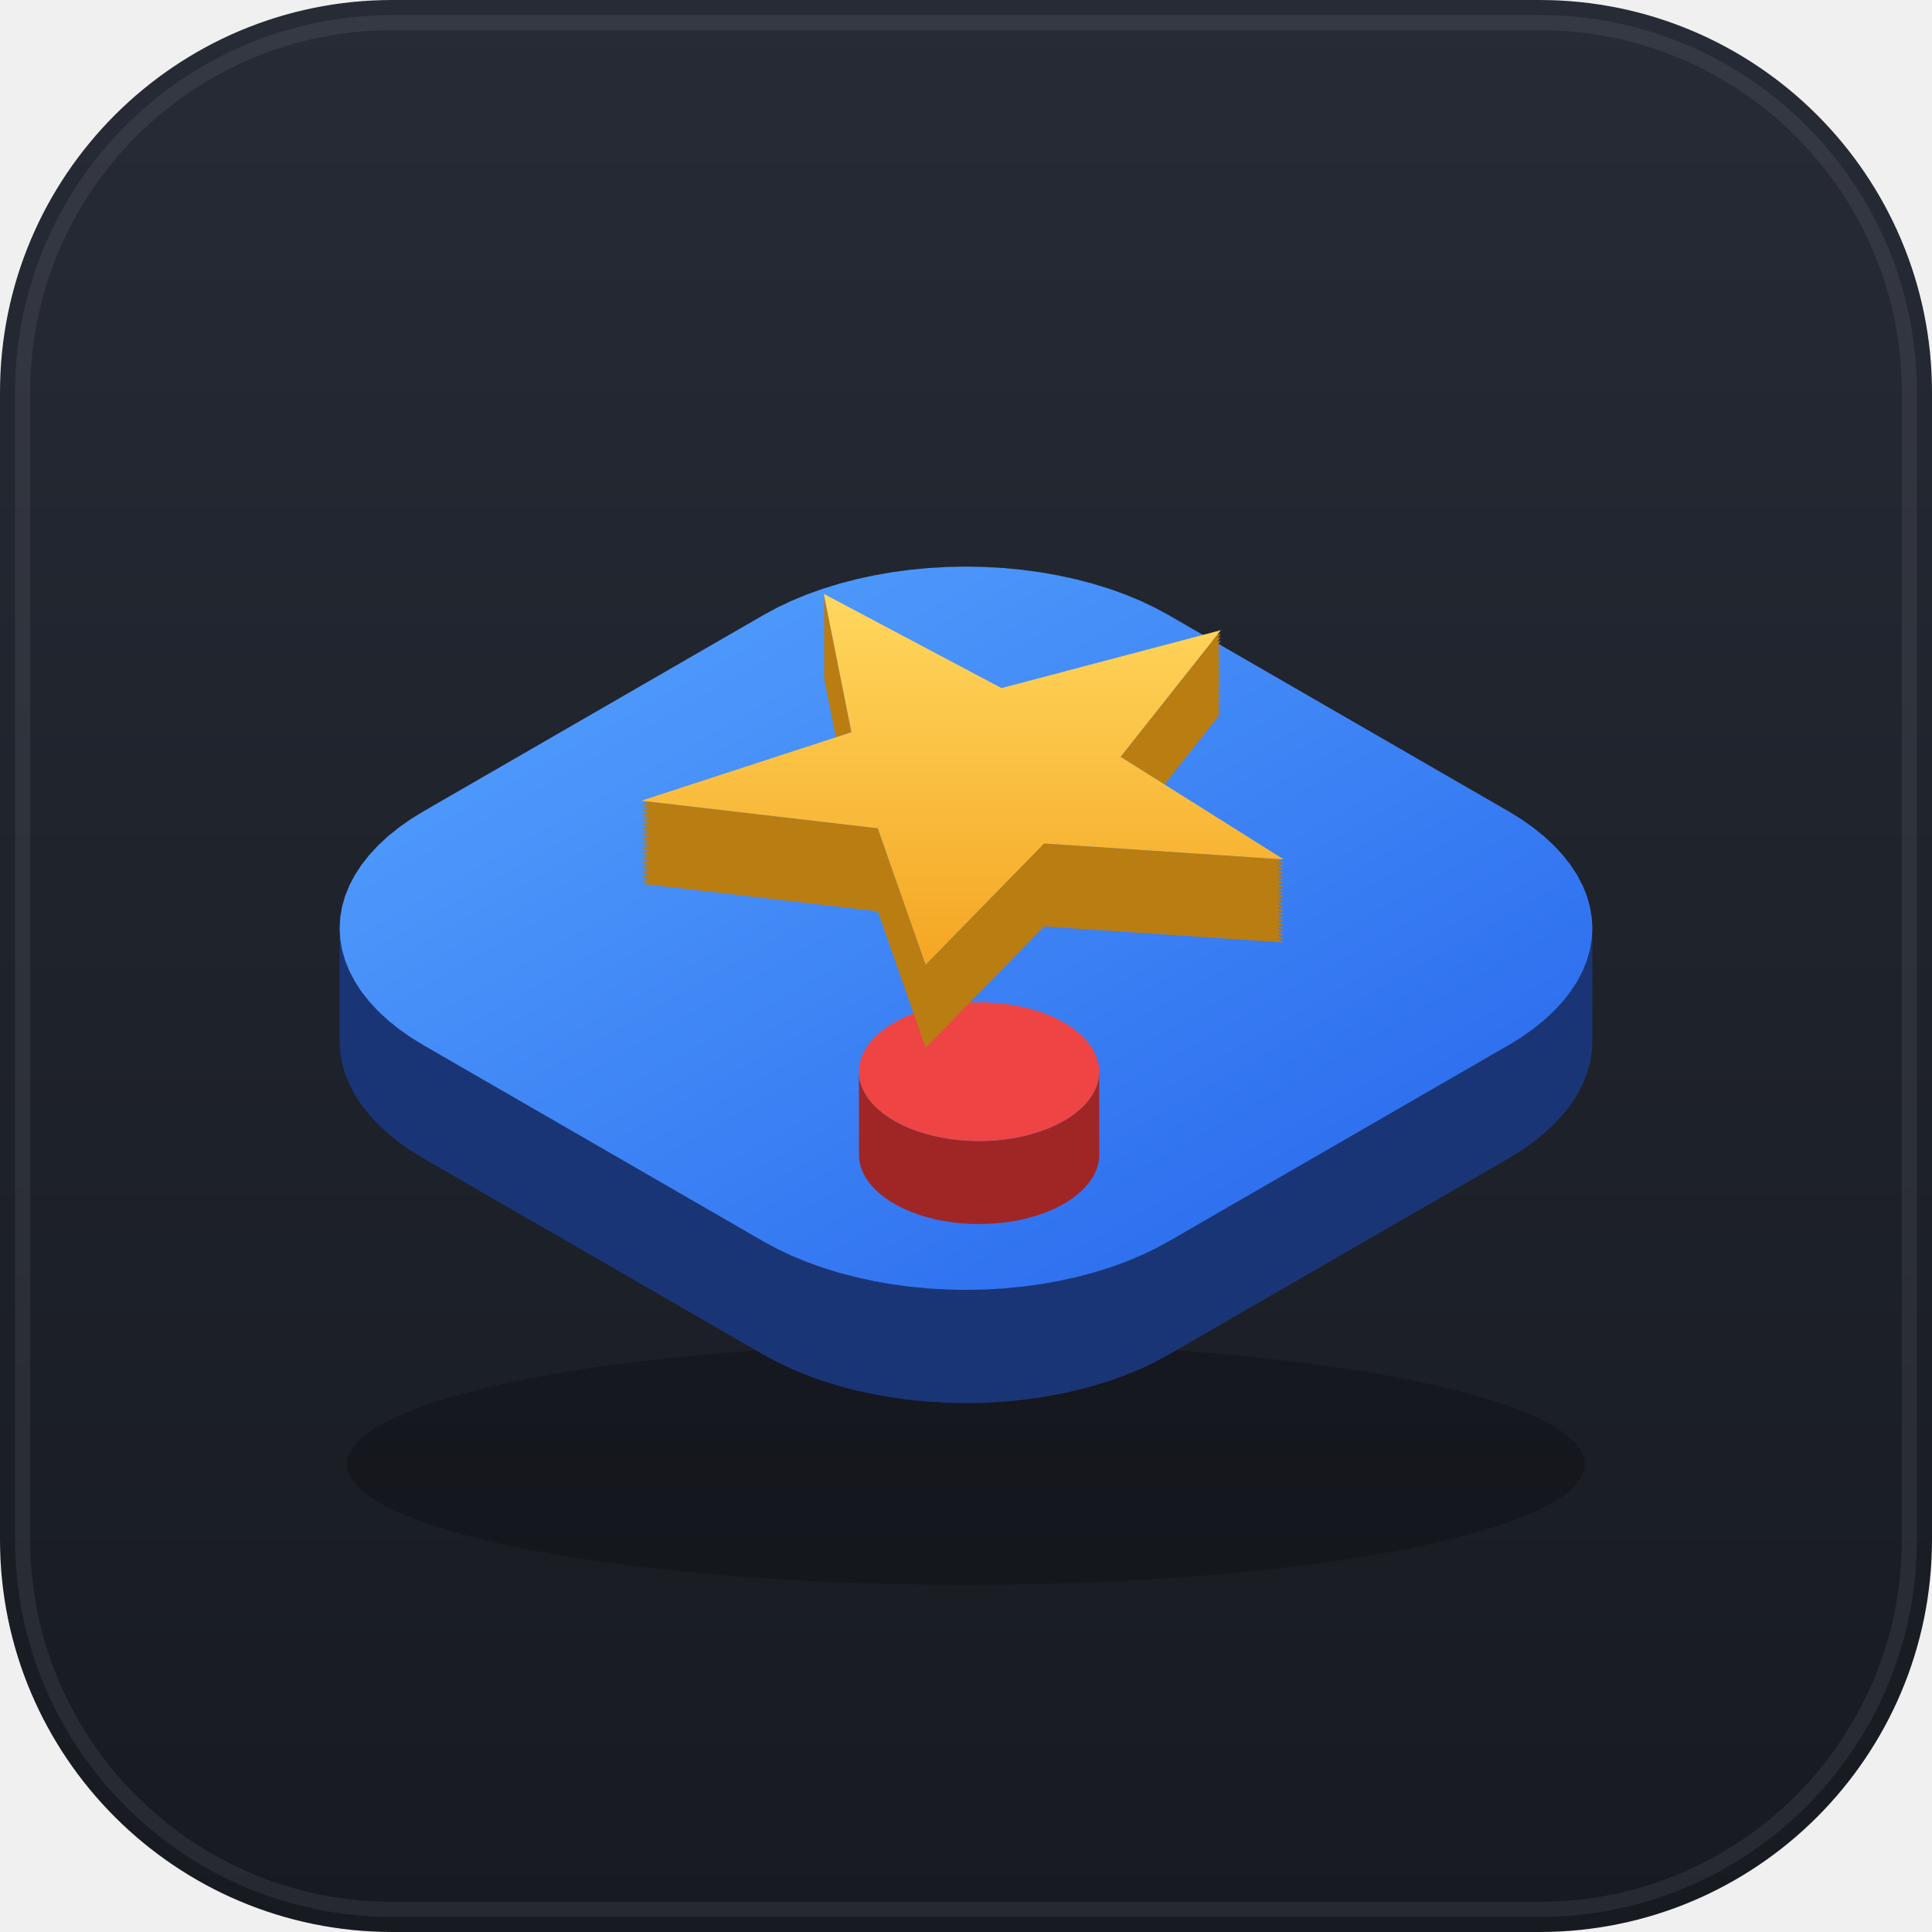
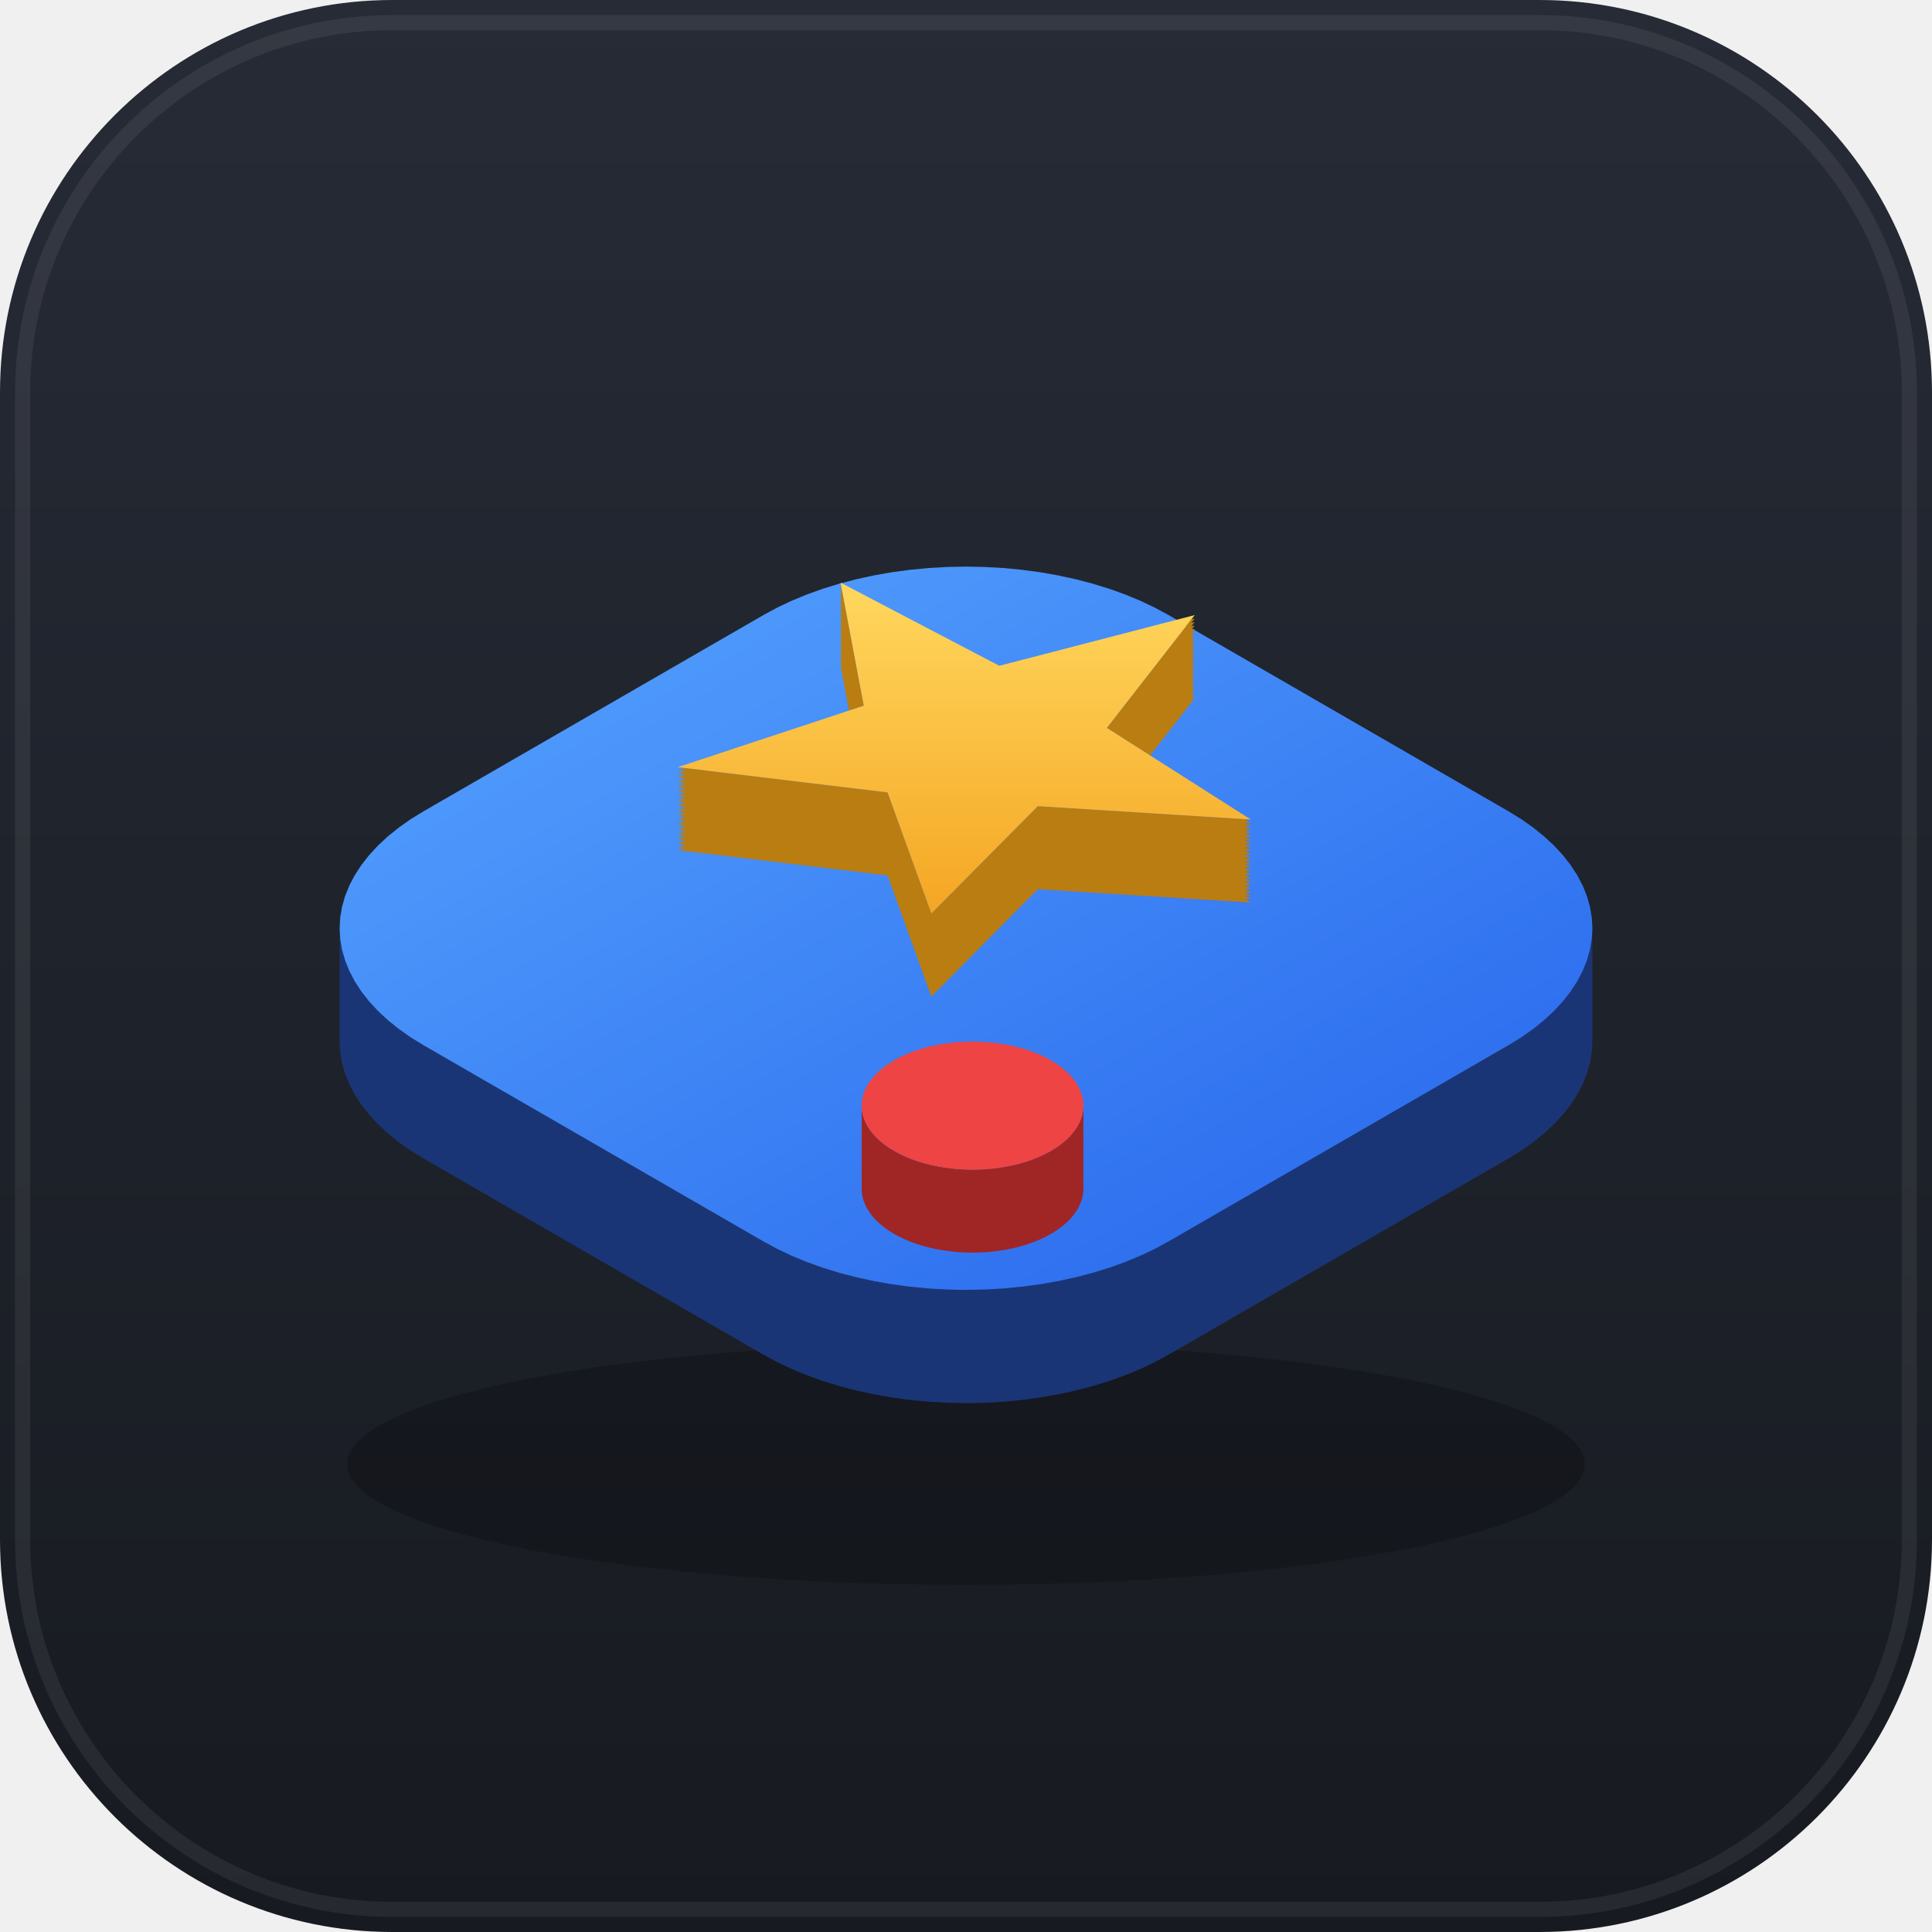
<svg xmlns="http://www.w3.org/2000/svg" viewBox="0 0 512 512">
  <defs>
    <linearGradient id="bg" x1="0" y1="0" x2="0" y2="1">
      <stop offset="0" stop-color="#262b36" />
      <stop offset="1" stop-color="#171a20" />
    </linearGradient>
    <linearGradient id="ptop" x1="0" y1="0" x2="1" y2="1">
      <stop offset="0" stop-color="#57a5ff" />
      <stop offset="1" stop-color="#2563eb" />
    </linearGradient>
    <linearGradient id="stop" x1="0" y1="0" x2="0" y2="1">
      <stop offset="0" stop-color="#ffd75e" />
      <stop offset="1" stop-color="#f5a623" />
    </linearGradient>
  </defs>
  <rect width="512" height="512" rx="104" fill="url(#bg)" />
  <rect x="6" y="6" width="500" height="500" rx="98" fill="none" stroke="#ffffff" stroke-opacity="0.07" stroke-width="4" />
  <ellipse cx="256" cy="388" rx="164" ry="32" fill="#000000" opacity="0.22" />
  <path d="M90.03 261.63L90.00 262.25L90.03 262.88L90.00 263.50L90.03 264.13L90.00 264.75L90.03 265.38L90.00 266.00L90.03 266.63L90.00 267.25L90.03 267.88L90.00 268.50L90.03 269.13L90.00 269.75L90.03 270.38L90.00 271.00L90.03 271.63L90.00 272.25L90.03 272.88L90.00 273.50L90.03 274.13L90.00 274.75L90.03 275.38L90.00 276.00L90.16 278.87L90.65 281.72L91.46 284.55L92.59 287.35L94.03 290.09L95.78 292.78L97.83 295.39L100.17 297.92L102.80 300.36L105.69 302.69L108.84 304.91L112.24 307.00L202.31 359.00L205.93 360.96L209.77 362.78L213.81 364.45L218.03 365.97L222.42 367.32L226.94 368.50L231.59 369.51L236.35 370.35L241.19 371.00L246.09 371.47L251.03 371.75L256.00 371.84L260.97 371.75L265.91 371.47L270.81 371.00L275.65 370.35L280.41 369.51L285.06 368.50L289.58 367.32L293.97 365.97L298.19 364.45L302.23 362.78L306.07 360.96L309.69 359.00L399.76 307.00L403.16 304.91L406.31 302.69L409.20 300.36L411.83 297.92L414.17 295.39L416.22 292.78L417.97 290.09L419.41 287.35L420.54 284.55L421.35 281.72L421.84 278.87L422.00 276.00L421.97 275.38L422.00 274.75L421.97 274.12L422.00 273.50L421.97 272.88L422.00 272.25L421.97 271.62L422.00 271.00L421.97 270.38L422.00 269.75L421.97 269.12L422.00 268.50L421.97 267.88L422.00 267.25L421.97 266.62L422.00 266.00L421.97 265.38L422.00 264.75L421.97 264.12L422.00 263.50L421.97 262.88L422.00 262.25L421.97 261.62L422.00 261.00L421.97 260.38L422.00 259.75L421.97 259.12L422.00 258.50L421.97 257.88L422.00 257.25L421.97 256.62L422.00 256.00L421.97 255.38L422.00 254.75L421.97 254.12L422.00 253.50L421.97 252.88L422.00 252.25L421.97 251.62L422.00 251.00L421.97 250.38L422.00 249.75L421.97 249.12L422.00 248.50L421.97 247.88L422.00 247.25L421.97 246.62L422.00 246.00L421.84 248.87L421.35 251.72L420.54 254.55L419.41 257.35L417.97 260.09L416.22 262.78L414.17 265.39L411.83 267.92L409.20 270.36L406.31 272.69L403.16 274.91L399.76 277.00L309.69 329.00L306.07 330.96L302.23 332.78L298.19 334.45L293.97 335.97L289.58 337.32L285.06 338.50L280.41 339.51L275.65 340.35L270.81 341.00L265.91 341.47L260.97 341.75L256.00 341.84L251.03 341.75L246.09 341.47L241.19 341.00L236.35 340.35L231.59 339.51L226.94 338.50L222.42 337.32L218.03 335.97L213.81 334.45L209.77 332.78L205.93 330.96L202.31 329.00L112.24 277.00L108.84 274.91L105.69 272.69L102.80 270.36L100.17 267.92L97.83 265.39L95.78 262.78L94.03 260.09L92.59 257.35L91.46 254.55L90.65 251.72L90.16 248.87L90.03 246.63L90.00 247.25L90.03 247.88L90.00 248.50L90.03 249.13L90.00 249.75L90.03 250.38L90.00 251.00L90.03 251.63L90.00 252.25L90.03 252.88L90.00 253.50L90.03 254.13L90.00 254.75L90.03 255.38L90.00 256.00L90.03 256.63L90.00 257.25L90.03 257.88L90.00 258.50L90.03 259.13L90.00 259.75L90.03 260.38L90.00 261.00Z" fill="#1a3576" fill-rule="evenodd" />
  <path d="M399.76 215.00L309.69 163.00L306.07 161.04L302.23 159.22L298.19 157.55L293.97 156.03L289.58 154.68L285.06 153.50L280.41 152.49L275.65 151.65L270.81 151.00L265.91 150.53L260.97 150.25L256.00 150.16L251.03 150.25L246.09 150.53L241.19 151.00L236.35 151.65L231.59 152.49L226.94 153.50L222.42 154.68L218.03 156.03L213.81 157.55L209.77 159.22L205.93 161.04L202.31 163.00L112.24 215.00L108.84 217.09L105.69 219.31L102.80 221.64L100.17 224.08L97.83 226.61L95.78 229.22L94.03 231.91L92.59 234.65L91.46 237.45L90.65 240.28L90.16 243.13L90.00 246.00L90.16 248.87L90.65 251.72L91.46 254.55L92.59 257.35L94.03 260.09L95.78 262.78L97.83 265.39L100.17 267.92L102.80 270.36L105.69 272.69L108.84 274.91L112.24 277.00L202.31 329.00L205.93 330.96L209.77 332.78L213.81 334.45L218.03 335.97L222.42 337.32L226.94 338.50L231.59 339.51L236.35 340.35L241.19 341.00L246.09 341.47L251.03 341.75L256.00 341.84L260.97 341.75L265.91 341.47L270.81 341.00L275.65 340.35L280.41 339.51L285.06 338.50L289.58 337.32L293.97 335.97L298.19 334.45L302.23 332.78L306.07 330.96L309.69 329.00L399.76 277.00L403.16 274.91L406.31 272.69L409.20 270.36L411.83 267.92L414.17 265.39L416.22 262.78L417.97 260.09L419.41 257.35L420.54 254.55L421.35 251.72L421.84 248.87L422.00 246.00L421.84 243.13L421.35 240.28L420.54 237.45L419.41 234.65L417.97 231.91L416.22 229.22L414.17 226.61L411.83 224.08L409.20 221.64L406.31 219.31L403.16 217.09Z" fill="url(#ptop)" fill-rule="evenodd" />
-   <path d="M227.65 295.46L227.62 295.92L227.65 296.38L227.62 296.83L227.65 297.29L227.62 297.75L227.65 298.21L227.62 298.67L227.65 299.12L227.62 299.58L227.65 300.04L227.62 300.50L227.65 300.96L227.62 301.42L227.65 301.88L227.62 302.33L227.65 302.79L227.62 303.25L227.65 303.71L227.62 304.17L227.65 304.62L227.62 305.08L227.65 305.54L227.62 306.00L227.69 307.20L227.89 308.40L228.23 309.59L228.71 310.76L229.31 311.91L230.04 313.04L230.90 314.13L231.89 315.19L232.99 316.21L234.20 317.19L235.52 318.12L236.95 319.00L238.47 319.82L240.08 320.59L241.77 321.29L243.54 321.92L245.38 322.49L247.28 322.99L249.23 323.41L251.22 323.76L253.25 324.03L255.31 324.23L257.38 324.35L259.46 324.38L261.55 324.35L263.62 324.23L265.68 324.03L267.71 323.76L269.70 323.41L271.65 322.99L273.55 322.49L275.39 321.92L277.16 321.29L278.85 320.59L280.46 319.82L281.98 319.00L283.41 318.12L284.73 317.19L285.94 316.21L287.04 315.19L288.02 314.13L288.88 313.04L289.62 311.91L290.22 310.76L290.70 309.59L291.04 308.40L291.24 307.20L291.31 306.00L291.28 305.54L291.31 305.08L291.28 304.62L291.31 304.17L291.28 303.71L291.31 303.25L291.28 302.79L291.31 302.33L291.28 301.88L291.31 301.42L291.28 300.96L291.31 300.50L291.28 300.04L291.31 299.58L291.28 299.12L291.31 298.67L291.28 298.21L291.31 297.75L291.28 297.29L291.31 296.83L291.28 296.38L291.31 295.92L291.28 295.46L291.31 295.00L291.28 294.54L291.31 294.08L291.28 293.62L291.31 293.17L291.28 292.71L291.31 292.25L291.28 291.79L291.31 291.33L291.28 290.88L291.31 290.42L291.28 289.96L291.31 289.50L291.28 289.04L291.31 288.58L291.28 288.12L291.31 287.67L291.28 287.21L291.31 286.75L291.28 286.29L291.31 285.83L291.28 285.38L291.31 284.92L291.28 284.46L291.31 284.00L291.24 285.20L291.04 286.40L290.70 287.59L290.22 288.76L289.62 289.91L288.88 291.04L288.02 292.13L287.04 293.19L285.94 294.21L284.73 295.19L283.41 296.12L281.98 297.00L280.46 297.82L278.85 298.59L277.16 299.29L275.39 299.92L273.55 300.49L271.65 300.99L269.70 301.41L267.71 301.76L265.68 302.03L263.62 302.23L261.55 302.35L259.46 302.38L257.38 302.35L255.31 302.23L253.25 302.03L251.22 301.76L249.23 301.41L247.28 300.99L245.38 300.49L243.54 299.92L241.77 299.29L240.08 298.59L238.47 297.82L236.95 297.00L235.52 296.12L234.20 295.19L232.99 294.21L231.89 293.19L230.90 292.13L230.04 291.04L229.31 289.91L228.71 288.76L228.23 287.59L227.89 286.40L227.69 285.20L227.65 284.46L227.62 284.92L227.65 285.38L227.62 285.83L227.65 286.29L227.62 286.75L227.65 287.21L227.62 287.67L227.65 288.12L227.62 288.58L227.65 289.04L227.62 289.50L227.65 289.96L227.62 290.42L227.65 290.88L227.62 291.33L227.65 291.79L227.62 292.25L227.65 292.71L227.62 293.17L227.65 293.62L227.62 294.08L227.65 294.54L227.62 295.00Z" fill="#a02626" fill-rule="evenodd" />
-   <path d="M281.98 297.00L283.41 296.12L284.73 295.19L285.94 294.21L287.04 293.19L288.02 292.13L288.88 291.04L289.62 289.91L290.22 288.76L290.70 287.59L291.04 286.40L291.24 285.20L291.31 284.00L291.24 282.80L291.04 281.60L290.70 280.41L290.22 279.24L289.62 278.09L288.88 276.96L288.02 275.87L287.04 274.81L285.94 273.79L284.73 272.81L283.41 271.88L281.98 271.00L280.46 270.18L278.85 269.41L277.16 268.71L275.39 268.08L273.55 267.51L271.65 267.01L269.70 266.59L267.71 266.24L265.68 265.97L263.62 265.77L261.55 265.65L259.46 265.62L257.38 265.65L255.31 265.77L253.25 265.97L251.22 266.24L249.23 266.59L247.28 267.01L245.38 267.51L243.54 268.08L241.77 268.71L240.08 269.41L238.47 270.18L236.95 271.00L235.52 271.88L234.20 272.81L232.99 273.79L231.89 274.81L230.90 275.87L230.04 276.96L229.31 278.09L228.71 279.24L228.23 280.41L227.89 281.60L227.69 282.80L227.62 284.00L227.69 285.20L227.89 286.40L228.23 287.59L228.71 288.76L229.31 289.91L230.04 291.04L230.90 292.13L231.89 293.19L232.99 294.21L234.20 295.19L235.52 296.12L236.95 297.00L238.47 297.82L240.08 298.59L241.77 299.29L243.54 299.92L245.38 300.49L247.28 300.99L249.23 301.41L251.22 301.76L253.25 302.03L255.31 302.23L257.38 302.35L259.46 302.38L261.55 302.35L263.62 302.23L265.68 302.03L267.71 301.76L269.70 301.41L271.65 300.99L273.55 300.49L275.39 299.92L277.16 299.29L278.85 298.59L280.46 297.82Z" fill="#ef4444" fill-rule="evenodd" />
-   <path d="M218.32 169.29L218.52 170.32L218.32 170.21L218.52 171.24L218.32 171.13L218.52 172.15L218.32 172.04L218.52 173.07L218.32 172.96L218.52 173.99L218.32 173.88L218.52 174.90L218.32 174.79L218.52 175.82L218.32 175.71L218.52 176.74L218.32 176.63L218.52 177.65L218.32 177.54L218.52 178.57L218.32 178.46L218.52 179.49L218.32 179.38L221.51 195.39L225.64 194.05L218.52 158.40L218.32 158.29L218.52 159.32L218.32 159.21L218.52 160.24L218.32 160.13L218.52 161.15L218.32 161.04L218.52 162.07L218.32 161.96L218.52 162.99L218.32 162.88L218.52 163.90L218.32 163.79L218.52 164.82L218.32 164.71L218.52 165.74L218.32 165.63L218.52 166.65L218.32 166.54L218.52 167.57L218.32 167.46L218.52 168.49L218.32 168.38L218.52 169.40ZM172.02 212.43L169.95 213.10L172.02 213.34L169.95 214.02L172.02 214.26L169.95 214.94L172.02 215.18L169.95 215.85L172.02 216.09L169.95 216.77L172.02 217.01L169.95 217.69L172.02 217.93L169.95 218.60L172.02 218.84L169.95 219.52L172.02 219.76L169.95 220.44L172.02 220.68L169.95 221.35L172.02 221.59L169.95 222.27L172.02 222.51L169.95 223.19L172.02 223.43L169.95 224.10L172.02 224.34L169.95 225.02L172.02 225.26L169.95 225.94L172.02 226.18L169.95 226.85L172.02 227.09L169.95 227.77L172.02 228.01L169.95 228.69L172.02 228.93L169.95 229.60L172.02 229.84L169.95 230.52L172.02 230.76L169.95 231.44L172.02 231.68L169.95 232.35L172.02 232.59L169.95 233.27L172.02 233.51L169.95 234.19L232.62 241.50L245.29 277.68L276.70 245.53L340.22 249.76L338.59 248.73L340.22 248.84L338.59 247.81L340.22 247.92L338.59 246.90L340.22 247.01L338.59 245.98L340.22 246.09L338.59 245.06L340.22 245.17L338.59 244.15L340.22 244.26L338.59 243.23L340.22 243.34L338.59 242.31L340.22 242.42L338.59 241.40L340.22 241.51L338.59 240.48L340.22 240.59L338.59 239.56L340.22 239.67L338.59 238.65L340.22 238.76L338.59 237.73L340.22 237.84L338.59 236.81L340.22 236.92L338.59 235.90L340.22 236.01L338.59 234.98L340.22 235.09L338.59 234.06L340.22 234.17L338.59 233.15L340.22 233.26L338.59 232.23L340.22 232.34L338.59 231.31L340.22 231.42L338.59 230.40L340.22 230.51L338.59 229.48L340.22 229.59L338.59 228.56L340.22 228.67L338.59 227.65L276.70 223.53L245.29 255.68L232.62 219.50L169.95 212.19ZM308.60 207.88L323.55 189.00L322.63 189.24L323.55 188.08L322.63 188.33L323.55 187.17L322.63 187.41L323.55 186.25L322.63 186.49L323.55 185.33L322.63 185.58L323.55 184.42L322.63 184.66L323.55 183.50L322.63 183.74L323.55 182.58L322.63 182.83L323.55 181.67L322.63 181.91L323.55 180.75L322.63 180.99L323.55 179.83L322.63 180.08L323.55 178.92L322.63 179.16L323.55 178.00L322.63 178.24L323.55 177.08L322.63 177.33L323.55 176.17L322.63 176.41L323.55 175.25L322.63 175.49L323.55 174.33L322.63 174.58L323.55 173.42L322.63 173.66L323.55 172.50L322.63 172.74L323.55 171.58L322.63 171.83L323.55 170.67L322.63 170.91L323.55 169.75L322.63 169.99L323.55 168.83L322.63 169.08L323.55 167.92L322.63 168.16L323.55 167.00L296.96 200.57L340.22 227.76Z" fill="#b97d12" fill-rule="evenodd" />
-   <path d="M323.55 167.00L296.96 200.57L340.22 227.76L276.70 223.53L245.29 255.68L232.62 219.50L169.95 212.19L225.64 194.05L218.32 157.38L265.40 182.35Z" fill="url(#stop)" fill-rule="evenodd" />
+   <path d="M228.36 304.46L228.34 304.92L228.36 305.38L228.34 305.83L228.36 306.29L228.34 306.75L228.36 307.21L228.34 307.67L228.36 308.12L228.34 308.58L228.36 309.04L228.34 309.50L228.36 309.96L228.34 310.42L228.36 310.88L228.34 311.33L228.36 311.79L228.34 312.25L228.36 312.71L228.34 313.17L228.36 313.62L228.34 314.08L228.36 314.54L228.34 315.00L228.40 316.11L228.59 317.22L228.90 318.31L229.34 319.39L229.90 320.46L230.58 321.49L231.37 322.51L232.28 323.49L233.29 324.43L234.41 325.33L235.63 326.19L236.95 327.00L238.35 327.76L239.84 328.46L241.40 329.11L243.04 329.70L244.73 330.22L246.48 330.68L248.28 331.07L250.12 331.39L252.00 331.64L253.90 331.83L255.81 331.93L257.73 331.97L259.65 331.93L261.57 331.83L263.47 331.64L265.34 331.39L267.18 331.07L268.98 330.68L270.73 330.22L272.43 329.70L274.06 329.11L275.63 328.46L277.11 327.76L278.52 327.00L279.83 326.19L281.05 325.33L282.17 324.43L283.19 323.49L284.09 322.51L284.89 321.49L285.57 320.46L286.12 319.39L286.56 318.31L286.87 317.22L287.06 316.11L287.13 315.00L287.10 314.54L287.13 314.08L287.10 313.62L287.13 313.17L287.10 312.71L287.13 312.25L287.10 311.79L287.13 311.33L287.10 310.88L287.13 310.42L287.10 309.96L287.13 309.50L287.10 309.04L287.13 308.58L287.10 308.12L287.13 307.67L287.10 307.21L287.13 306.75L287.10 306.29L287.13 305.83L287.10 305.38L287.13 304.92L287.10 304.46L287.13 304.00L287.10 303.54L287.13 303.08L287.10 302.62L287.13 302.17L287.10 301.71L287.13 301.25L287.10 300.79L287.13 300.33L287.10 299.88L287.13 299.42L287.10 298.96L287.13 298.50L287.10 298.04L287.13 297.58L287.10 297.12L287.13 296.67L287.10 296.21L287.13 295.75L287.10 295.29L287.13 294.83L287.10 294.38L287.13 293.92L287.10 293.46L287.13 293.00L287.06 294.11L286.87 295.22L286.56 296.31L286.12 297.39L285.57 298.46L284.89 299.49L284.09 300.51L283.19 301.49L282.17 302.43L281.05 303.33L279.83 304.19L278.52 305.00L277.11 305.76L275.63 306.46L274.06 307.11L272.43 307.70L270.73 308.22L268.98 308.68L267.18 309.07L265.34 309.39L263.47 309.64L261.57 309.83L259.65 309.93L257.73 309.97L255.81 309.93L253.90 309.83L252.00 309.64L250.12 309.39L248.28 309.07L246.48 308.68L244.73 308.22L243.04 307.70L241.40 307.11L239.84 306.46L238.35 305.76L236.95 305.00L235.63 304.19L234.41 303.33L233.29 302.43L232.28 301.49L231.37 300.51L230.58 299.49L229.90 298.46L229.34 297.39L228.90 296.31L228.59 295.22L228.40 294.11L228.36 293.46L228.34 293.92L228.36 294.38L228.34 294.83L228.36 295.29L228.34 295.75L228.36 296.21L228.34 296.67L228.36 297.12L228.34 297.58L228.36 298.04L228.34 298.50L228.36 298.96L228.34 299.42L228.36 299.88L228.34 300.33L228.36 300.79L228.34 301.25L228.36 301.71L228.34 302.17L228.36 302.62L228.34 303.08L228.36 303.54L228.34 304.00Z" fill="#a02626" fill-rule="evenodd" />
+   <path d="M278.52 305.00L279.83 304.19L281.05 303.33L282.17 302.43L283.19 301.49L284.09 300.51L284.89 299.49L285.57 298.46L286.12 297.39L286.56 296.31L286.87 295.22L287.06 294.11L287.13 293.00L287.06 291.89L286.87 290.78L286.56 289.69L286.12 288.61L285.57 287.54L284.89 286.51L284.09 285.49L283.19 284.51L282.17 283.57L281.05 282.67L279.83 281.81L278.52 281.00L277.11 280.24L275.63 279.54L274.06 278.89L272.43 278.30L270.73 277.78L268.98 277.32L267.18 276.93L265.34 276.61L263.47 276.36L261.57 276.17L259.65 276.07L257.73 276.03L255.81 276.07L253.90 276.17L252.00 276.36L250.12 276.61L248.28 276.93L246.48 277.32L244.73 277.78L243.04 278.30L241.40 278.89L239.84 279.54L238.35 280.24L236.95 281.00L235.63 281.81L234.41 282.67L233.29 283.57L232.28 284.51L231.37 285.49L230.58 286.51L229.90 287.54L229.34 288.61L228.90 289.69L228.59 290.78L228.40 291.89L228.34 293.00L228.40 294.11L228.59 295.22L228.90 296.31L229.34 297.39L229.90 298.46L230.58 299.49L231.37 300.51L232.28 301.49L233.29 302.43L234.41 303.33L235.63 304.19L236.95 305.00L238.35 305.76L239.84 306.46L241.40 307.11L243.04 307.70L244.73 308.22L246.48 308.68L248.28 309.07L250.12 309.39L252.00 309.64L253.90 309.83L255.81 309.93L257.73 309.97L259.65 309.93L261.57 309.83L263.47 309.64L265.34 309.39L267.18 309.07L268.98 308.68L270.73 308.22L272.43 307.70L274.06 307.11L275.63 306.46L277.11 305.76Z" fill="#ef4444" fill-rule="evenodd" />
+   <path d="M222.77 166.33L222.96 167.35L222.77 167.25L222.96 168.27L222.77 168.17L222.96 169.18L222.77 169.08L222.96 170.10L222.77 170.00L222.96 171.02L222.77 170.92L222.96 171.93L222.77 171.83L222.96 172.85L222.77 172.75L222.96 173.77L222.77 173.67L222.96 174.68L222.77 174.58L222.96 175.60L222.77 175.50L222.96 176.52L222.77 176.42L225.01 188.30L179.63 203.30L228.91 187.01L222.77 154.42L222.96 155.43L222.77 155.33L222.96 156.35L222.77 156.25L222.96 157.27L222.77 157.17L222.96 158.18L222.77 158.08L222.96 159.10L222.77 159.00L222.96 160.02L222.77 159.92L222.96 160.93L222.77 160.83L222.96 161.85L222.77 161.75L222.96 162.77L222.77 162.67L222.96 163.68L222.77 163.58L222.96 164.60L222.77 164.50L222.96 165.52L222.77 165.42L222.96 166.43ZM181.66 203.55L179.63 204.22L181.66 204.46L179.63 205.13L181.66 205.38L179.63 206.05L181.66 206.30L179.63 206.97L181.66 207.21L179.63 207.88L181.66 208.13L179.63 208.80L181.66 209.05L179.63 209.72L181.66 209.96L179.63 210.63L181.66 210.88L179.63 211.55L181.66 211.80L179.63 212.47L181.66 212.71L179.63 213.38L181.66 213.63L179.63 214.30L181.66 214.55L179.63 215.22L181.66 215.46L179.63 216.13L181.66 216.38L179.63 217.05L181.66 217.30L179.63 217.97L181.66 218.21L179.63 218.88L181.66 219.13L179.63 219.80L181.66 220.05L179.63 220.72L181.66 220.96L179.63 221.63L181.66 221.88L179.63 222.55L181.66 222.80L179.63 223.47L181.66 223.71L179.63 224.38L181.66 224.63L179.63 225.30L235.22 232.00L246.82 264.09L275.03 235.64L331.49 239.19L329.89 238.17L331.49 238.27L329.89 237.25L331.49 237.35L329.89 236.34L331.49 236.44L329.89 235.42L331.49 235.52L329.89 234.50L331.49 234.60L329.89 233.59L331.49 233.69L329.89 232.67L331.49 232.77L329.89 231.75L331.49 231.85L329.89 230.84L331.49 230.94L329.89 229.92L331.49 230.02L329.89 229.00L331.49 229.10L329.89 228.09L331.49 228.19L329.89 227.17L331.49 227.27L329.89 226.25L331.49 226.35L329.89 225.34L331.49 225.44L329.89 224.42L331.49 224.52L329.89 223.50L331.49 223.60L329.89 222.59L331.49 222.69L329.89 221.67L331.49 221.77L329.89 220.75L331.49 220.85L329.89 219.84L331.49 219.94L329.89 218.92L331.49 219.02L329.89 218.00L331.49 218.10L329.89 217.09L275.03 213.64L246.82 242.09L235.22 210.00L179.63 203.30ZM304.79 200.19L316.62 185.00L315.73 185.23L316.62 184.08L315.73 184.32L316.62 183.17L315.73 183.40L316.62 182.25L315.73 182.48L316.62 181.33L315.73 181.57L316.62 180.42L315.73 180.65L316.62 179.50L315.73 179.73L316.62 178.58L315.73 178.82L316.62 177.67L315.73 177.90L316.62 176.75L315.73 176.98L316.62 175.83L315.73 176.07L316.62 174.92L315.73 175.15L316.62 174.00L315.73 174.23L316.62 173.08L315.73 173.32L316.62 172.17L315.73 172.40L316.62 171.25L315.73 171.48L316.62 170.33L315.73 170.57L316.62 169.42L315.73 169.65L316.62 168.50L315.73 168.73L316.62 167.58L315.73 167.82L316.62 166.67L315.73 166.90L316.62 165.75L315.73 165.98L316.62 164.83L315.73 165.07L316.62 163.92L315.73 164.15L316.62 163.00L293.33 192.90L331.49 217.19Z" fill="#b97d12" fill-rule="evenodd" />
+   <path d="M316.62 163.00L293.33 192.90L331.49 217.19L275.03 213.64L246.82 242.09L235.22 210.00L179.63 203.30L228.91 187.01L222.77 154.42L264.83 176.44Z" fill="url(#stop)" fill-rule="evenodd" />
</svg>
